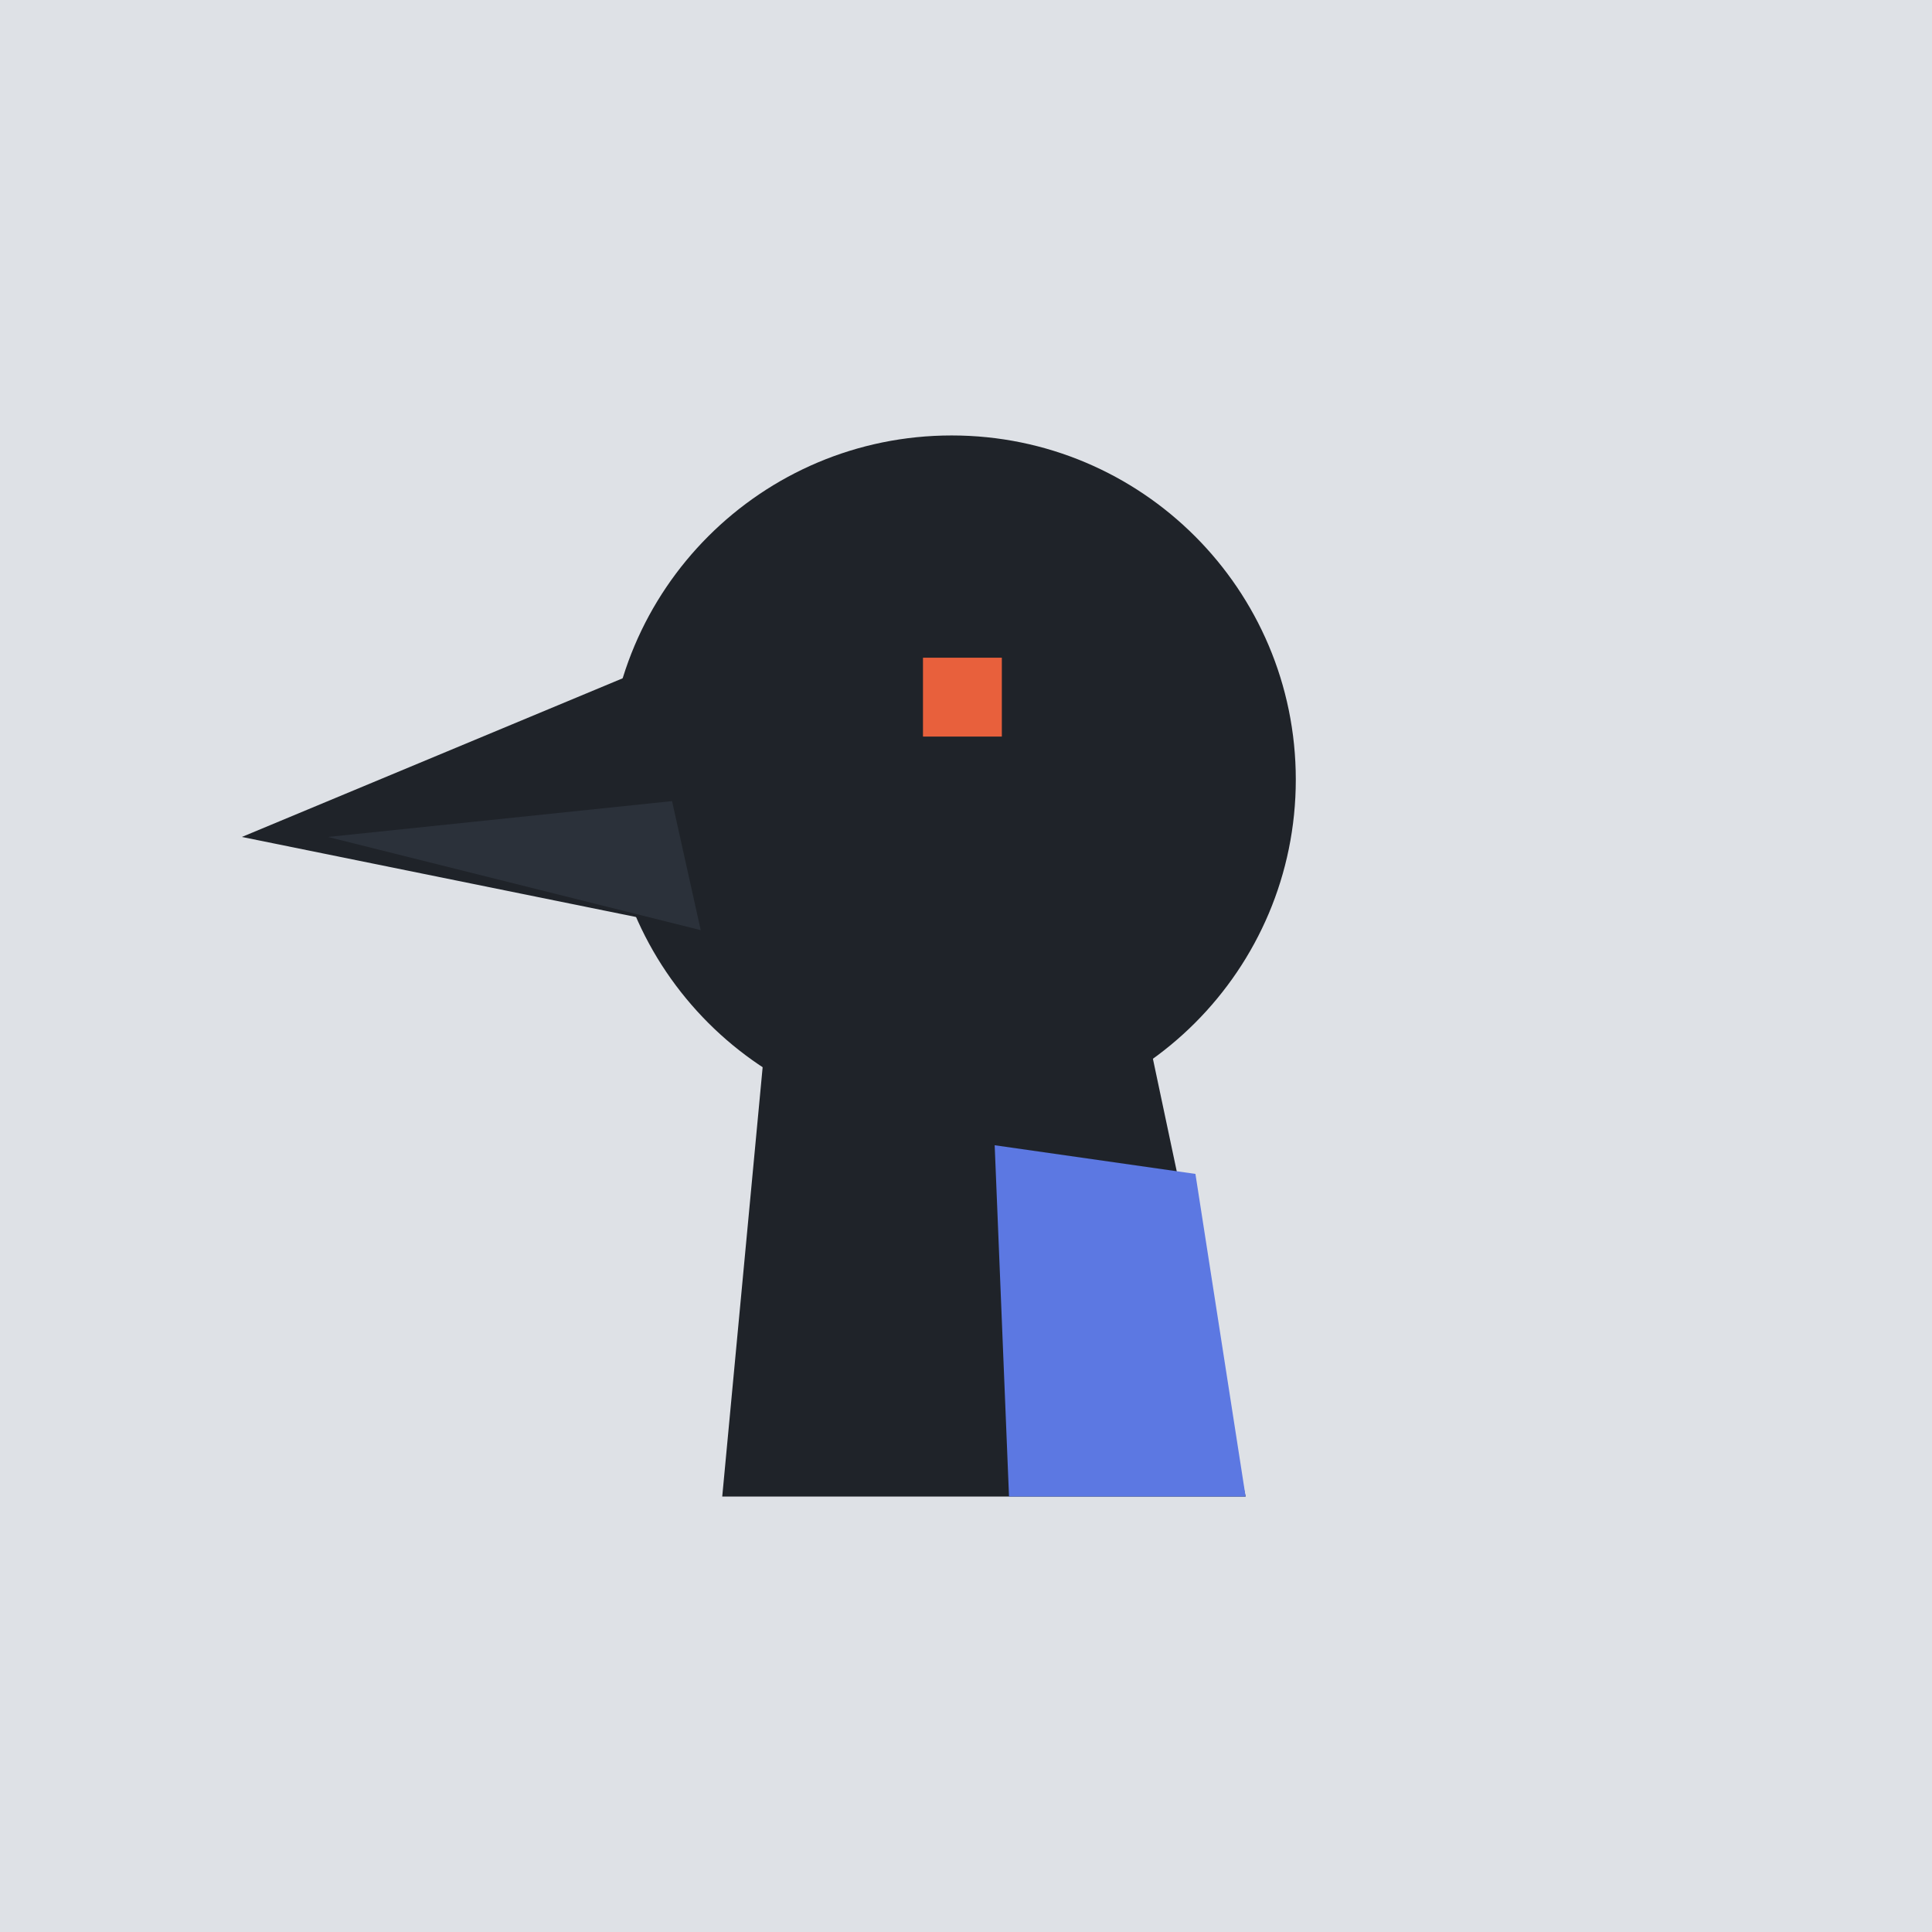
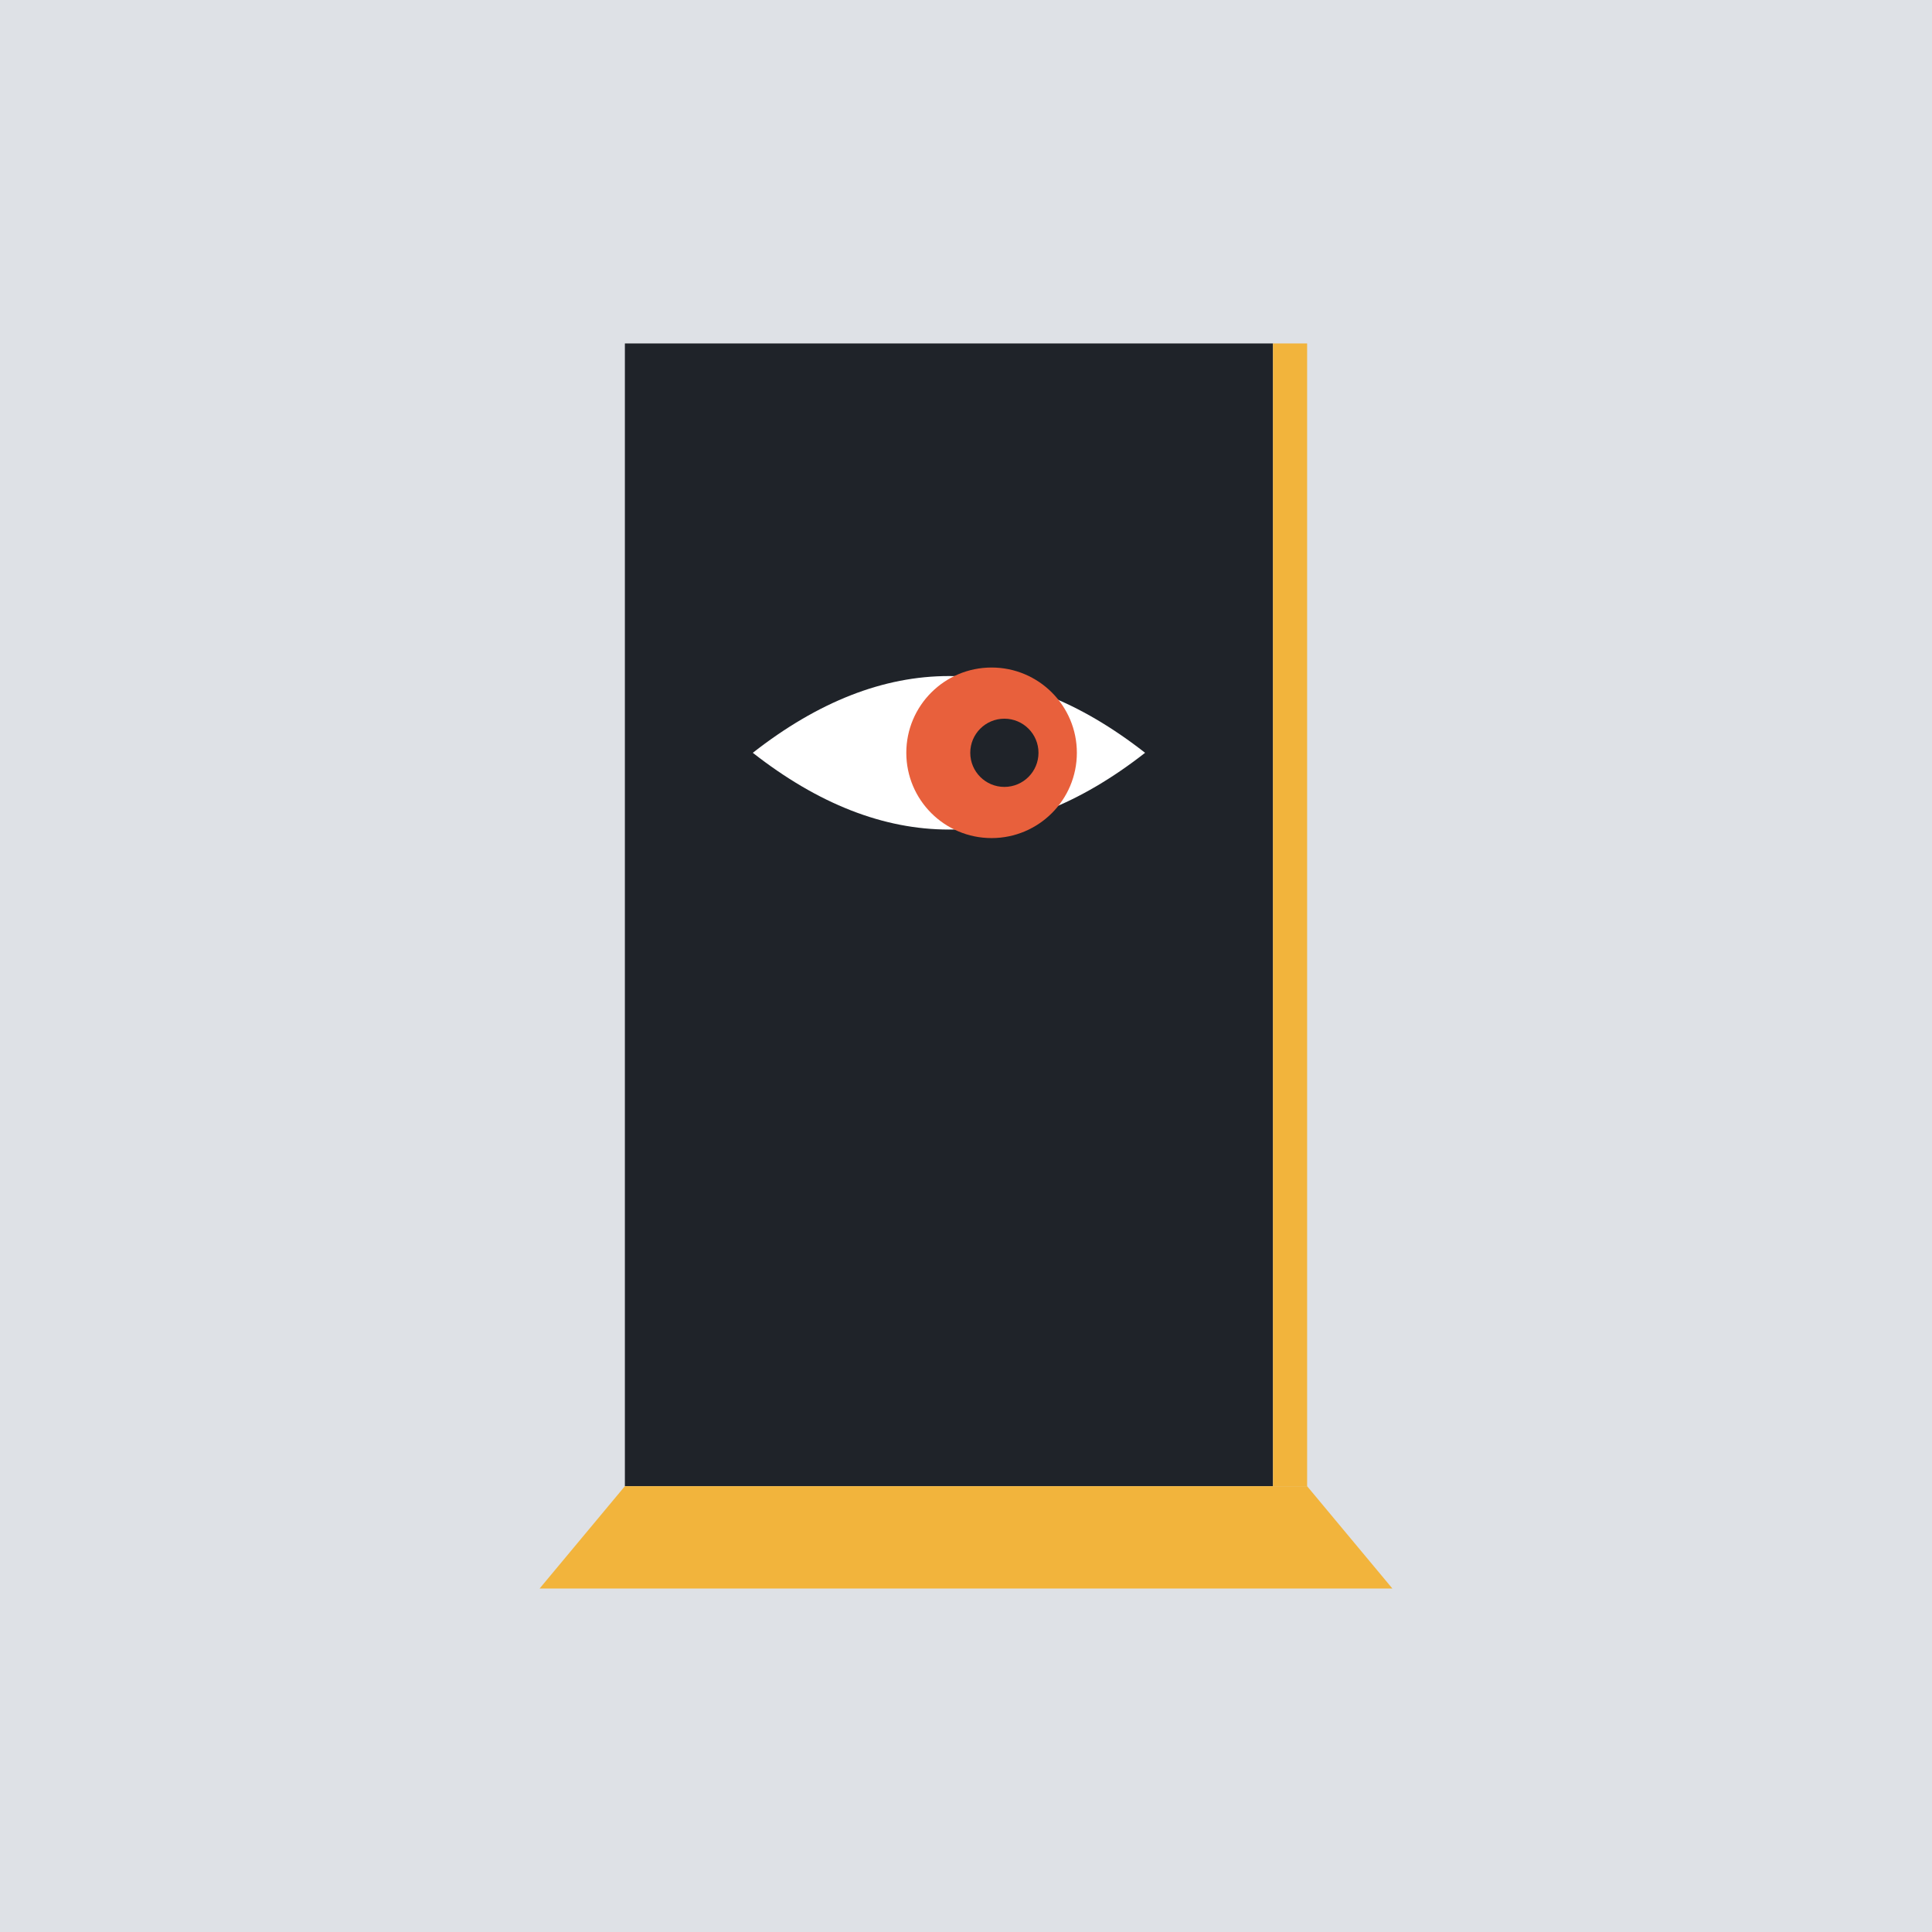
<svg xmlns="http://www.w3.org/2000/svg" viewBox="0 0 512 512">
  <rect width="512" height="512" fill="#DEE1E6" />
-   <g transform="translate(256 256) scale(0.950) translate(-288.0 -272.0)">
-     <polygon points="236.0,250.0 330.0,250.0 366.0,420.0 220.0,420.0" fill="#1F2329" />
-     <circle cx="284" cy="220" r="96" fill="#1F2329" />
-     <polygon points="206.0,186.0 86.0,236.0 214.0,262.0" fill="#1F2329" />
-     <polygon points="206.0,226.0 110.0,236.0 214.0,262.0" fill="#2B313A" />
-     <polygon points="296.0,322.0 352.0,330.0 366.0,420.0 300.0,420.0" fill="#5C78E2" />
-     <rect x="276" y="186" width="22" height="22" fill="#E8603C" />
+   <g transform="translate(256 256) scale(1.130) translate(-256.0 -258.0)">
+     <rect x="176" y="112" width="152" height="268" fill="#1F2329" />
+     <rect x="328" y="112" width="8" height="268" fill="#F2B43C" />
+     <polygon points="176.0,380.0 336.0,380.0 356.0,404.0 156.0,404.0" fill="#F2B43C" />
+     <path d="M206 208 Q252 172 298 208 Q252 244 206 208z" fill="#FFFFFF" />
+     <circle cx="262" cy="208" r="20" fill="#E8603C" />
+     <circle cx="265" cy="208" r="8" fill="#1F2329" />
  </g>
</svg>
